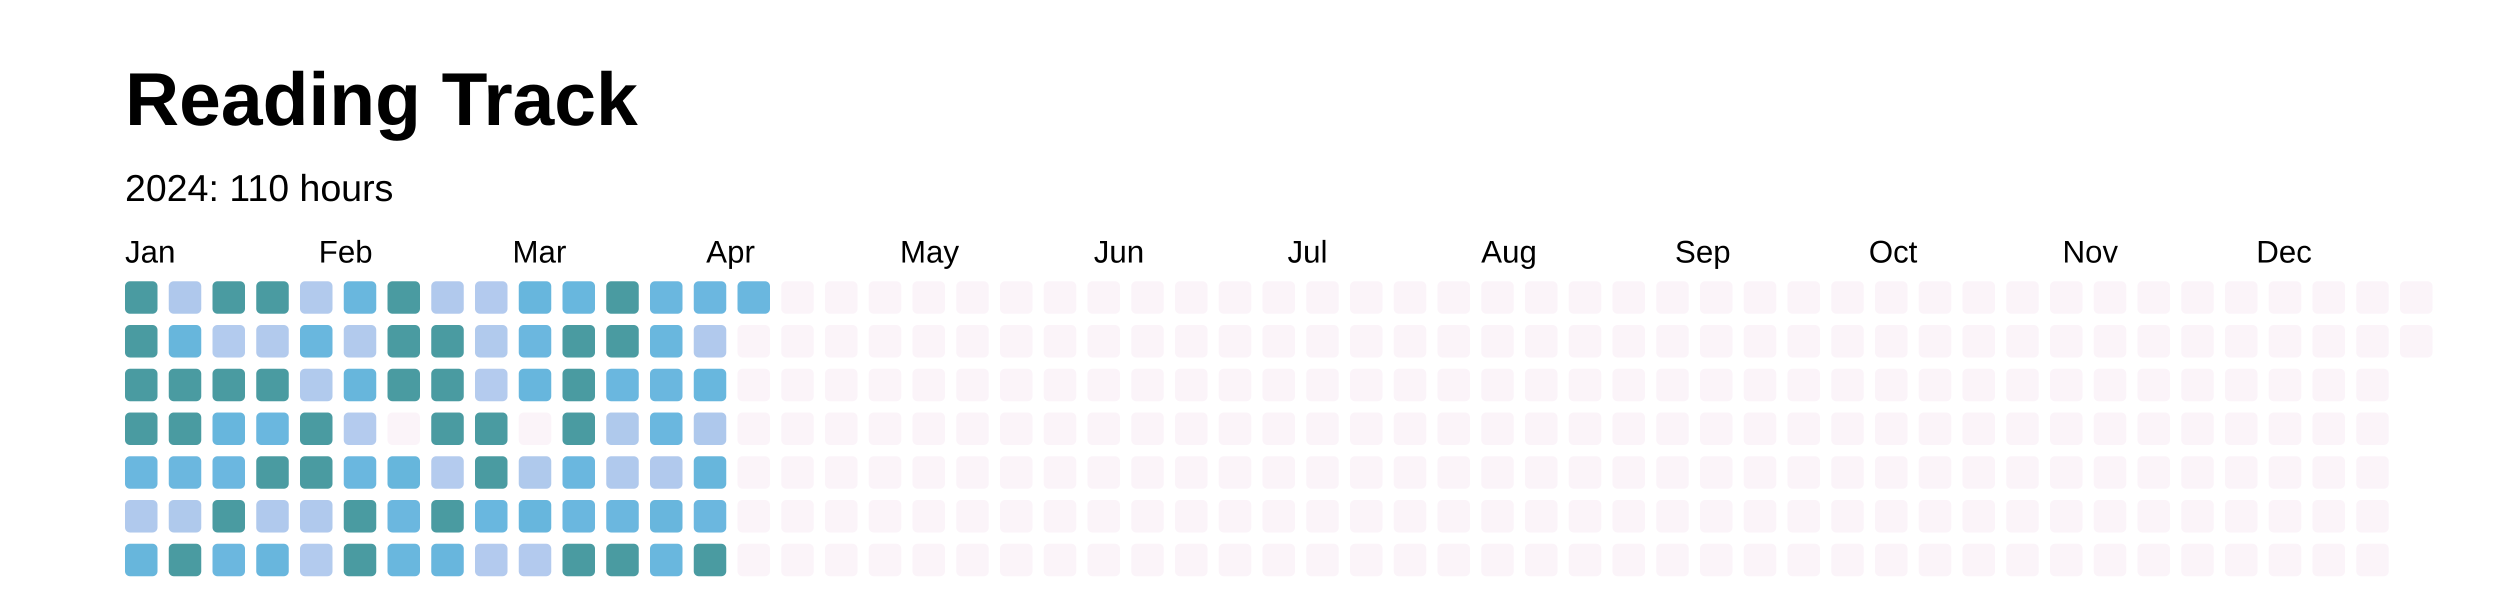
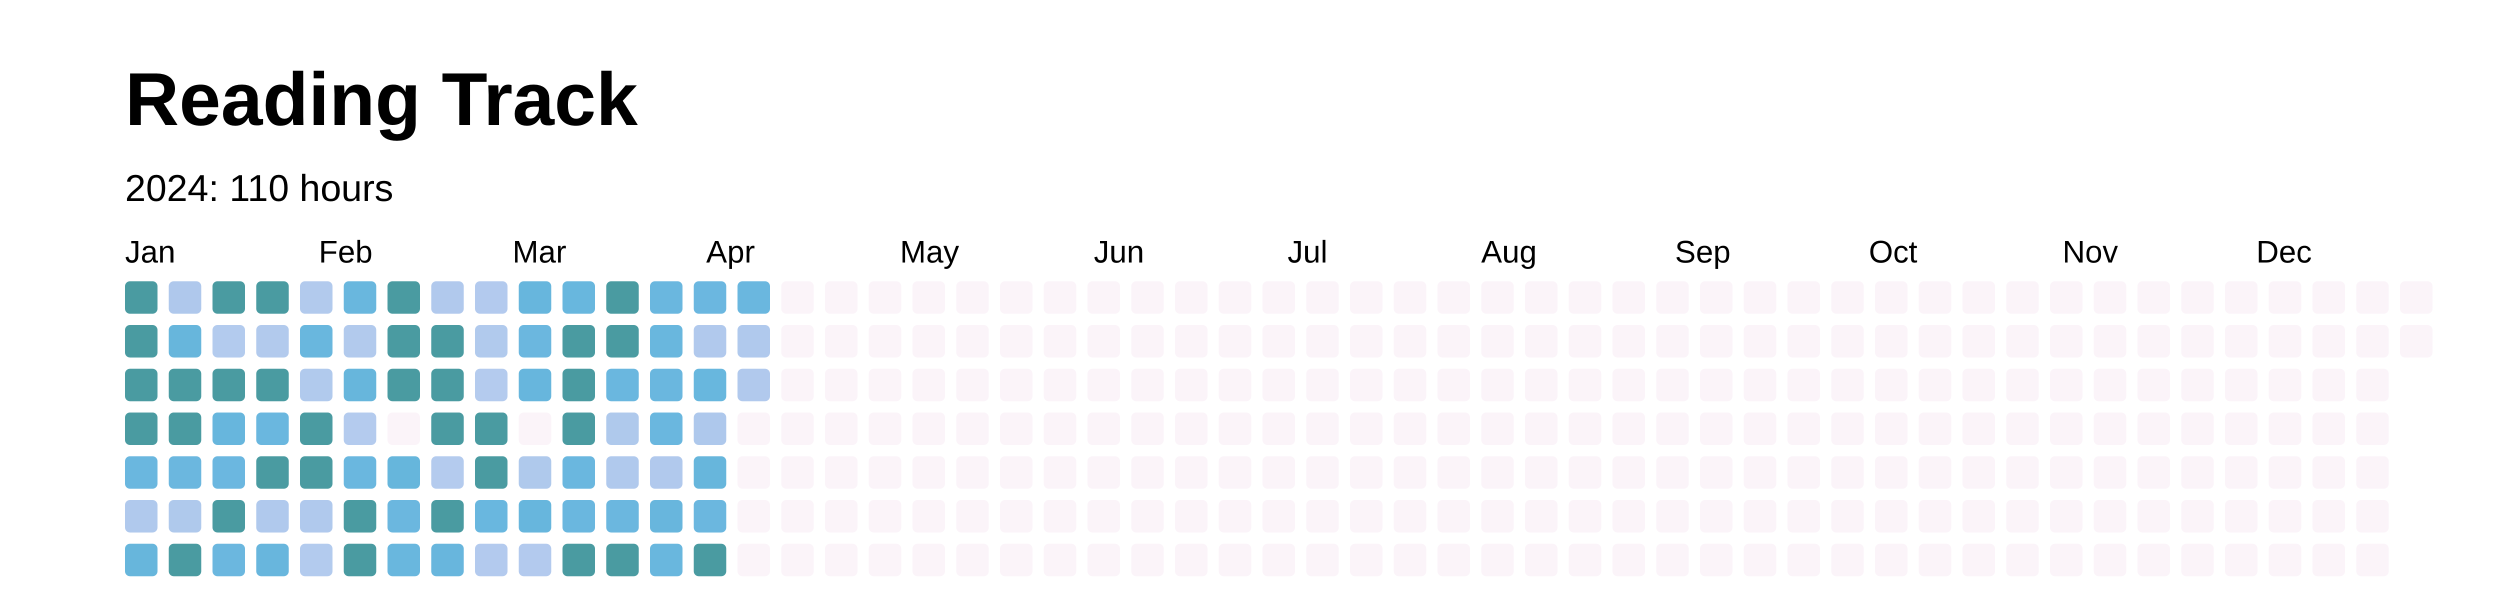
<svg xmlns="http://www.w3.org/2000/svg" baseProfile="full" height="48mm" version="1.1" viewBox="0,0,200,48" width="200mm">
  <defs />
  <rect fill="#FFFFFF" height="48" width="200" x="0" y="0" />
  <text fill="#000000" style="font-size:6px; font-family:Arial; font-weight:bold;" x="10" y="10">Reading Track</text>
  <text dominant-baseline="hanging" fill="#000000" style="font-size:3.0px; font-family:Arial;" x="10" y="14">2024: 110 hours</text>
  <text fill="#000000" style="font-size:2.5px; font-family:Arial" x="10.0" y="21.0">Jan</text>
  <text fill="#000000" style="font-size:2.5px; font-family:Arial" x="25.5" y="21.0">Feb</text>
  <text fill="#000000" style="font-size:2.5px; font-family:Arial" x="41.0" y="21.0">Mar</text>
  <text fill="#000000" style="font-size:2.5px; font-family:Arial" x="56.5" y="21.0">Apr</text>
  <text fill="#000000" style="font-size:2.5px; font-family:Arial" x="72.0" y="21.0">May</text>
  <text fill="#000000" style="font-size:2.5px; font-family:Arial" x="87.5" y="21.0">Jun</text>
  <text fill="#000000" style="font-size:2.5px; font-family:Arial" x="103.0" y="21.0">Jul</text>
  <text fill="#000000" style="font-size:2.5px; font-family:Arial" x="118.5" y="21.0">Aug</text>
  <text fill="#000000" style="font-size:2.5px; font-family:Arial" x="134.0" y="21.0">Sep</text>
  <text fill="#000000" style="font-size:2.5px; font-family:Arial" x="149.5" y="21.0">Oct</text>
  <text fill="#000000" style="font-size:2.5px; font-family:Arial" x="165.0" y="21.0">Nov</text>
  <text fill="#000000" style="font-size:2.5px; font-family:Arial" x="180.5" y="21.0">Dec</text>
  <rect fill="#4a9ba1" height="2.6" rx="0.4" ry="0.4" width="2.6" x="10.0" y="22.5" />
  <rect fill="#4a9ba1" height="2.6" rx="0.4" ry="0.4" width="2.6" x="10.0" y="26.0" />
  <rect fill="#4a9ba1" height="2.6" rx="0.4" ry="0.4" width="2.6" x="10.0" y="29.5" />
  <rect fill="#4a9ba1" height="2.6" rx="0.4" ry="0.4" width="2.6" x="10.0" y="33.0" />
  <rect fill="#6ab7df" height="2.6" rx="0.4" ry="0.4" width="2.6" x="10.0" y="36.5" />
  <rect fill="#b0c9ed" height="2.6" rx="0.4" ry="0.4" width="2.6" x="10.0" y="40.0" />
  <rect fill="#67b6dc" height="2.6" rx="0.4" ry="0.4" width="2.6" x="10.0" y="43.5" />
  <rect fill="#afc8ec" height="2.6" rx="0.4" ry="0.4" width="2.6" x="13.5" y="22.5" />
  <rect fill="#67b6dc" height="2.6" rx="0.4" ry="0.4" width="2.6" x="13.5" y="26.0" />
  <rect fill="#4a9ba1" height="2.6" rx="0.4" ry="0.4" width="2.6" x="13.5" y="29.5" />
  <rect fill="#4a9ba1" height="2.6" rx="0.4" ry="0.4" width="2.6" x="13.5" y="33.0" />
  <rect fill="#6bb7df" height="2.6" rx="0.4" ry="0.4" width="2.6" x="13.5" y="36.5" />
  <rect fill="#afc9ec" height="2.6" rx="0.4" ry="0.4" width="2.6" x="13.5" y="40.0" />
  <rect fill="#4a9ba1" height="2.6" rx="0.4" ry="0.4" width="2.6" x="13.5" y="43.5" />
  <rect fill="#4a9ba1" height="2.6" rx="0.4" ry="0.4" width="2.6" x="17.0" y="22.5" />
  <rect fill="#b3cbee" height="2.6" rx="0.4" ry="0.4" width="2.6" x="17.0" y="26.0" />
  <rect fill="#4a9ba1" height="2.6" rx="0.4" ry="0.4" width="2.6" x="17.0" y="29.5" />
  <rect fill="#67b6dd" height="2.6" rx="0.4" ry="0.4" width="2.6" x="17.0" y="33.0" />
  <rect fill="#6bb7e0" height="2.6" rx="0.4" ry="0.4" width="2.6" x="17.0" y="36.5" />
  <rect fill="#4a9ba1" height="2.6" rx="0.4" ry="0.4" width="2.6" x="17.0" y="40.0" />
  <rect fill="#6bb7df" height="2.6" rx="0.4" ry="0.4" width="2.6" x="17.0" y="43.5" />
  <rect fill="#4a9ba1" height="2.6" rx="0.4" ry="0.4" width="2.6" x="20.5" y="22.5" />
  <rect fill="#b2caed" height="2.6" rx="0.4" ry="0.4" width="2.6" x="20.5" y="26.0" />
  <rect fill="#4a9ba1" height="2.6" rx="0.4" ry="0.4" width="2.6" x="20.5" y="29.5" />
  <rect fill="#6ab7df" height="2.6" rx="0.4" ry="0.4" width="2.6" x="20.5" y="33.0" />
  <rect fill="#4a9ba1" height="2.6" rx="0.4" ry="0.4" width="2.6" x="20.5" y="36.5" />
  <rect fill="#b0c9ed" height="2.6" rx="0.4" ry="0.4" width="2.6" x="20.5" y="40.0" />
  <rect fill="#68b6dd" height="2.6" rx="0.4" ry="0.4" width="2.6" x="20.5" y="43.5" />
  <rect fill="#b2caed" height="2.6" rx="0.4" ry="0.4" width="2.6" x="24.0" y="22.5" />
  <rect fill="#69b7de" height="2.6" rx="0.4" ry="0.4" width="2.6" x="24.0" y="26.0" />
  <rect fill="#b1caed" height="2.6" rx="0.4" ry="0.4" width="2.6" x="24.0" y="29.5" />
  <rect fill="#4a9ba1" height="2.6" rx="0.4" ry="0.4" width="2.6" x="24.0" y="33.0" />
  <rect fill="#4a9ba1" height="2.6" rx="0.4" ry="0.4" width="2.6" x="24.0" y="36.5" />
  <rect fill="#b0c9ed" height="2.6" rx="0.4" ry="0.4" width="2.6" x="24.0" y="40.0" />
  <rect fill="#b3cbee" height="2.6" rx="0.4" ry="0.4" width="2.6" x="24.0" y="43.5" />
  <rect fill="#69b7de" height="2.6" rx="0.4" ry="0.4" width="2.6" x="27.5" y="22.5" />
  <rect fill="#b2caed" height="2.6" rx="0.4" ry="0.4" width="2.6" x="27.5" y="26.0" />
  <rect fill="#67b6dc" height="2.6" rx="0.4" ry="0.4" width="2.6" x="27.5" y="29.5" />
  <rect fill="#b4cbee" height="2.6" rx="0.4" ry="0.4" width="2.6" x="27.5" y="33.0" />
  <rect fill="#6ab7df" height="2.6" rx="0.4" ry="0.4" width="2.6" x="27.5" y="36.5" />
  <rect fill="#4a9ba1" height="2.6" rx="0.4" ry="0.4" width="2.6" x="27.5" y="40.0" />
  <rect fill="#4a9ba1" height="2.6" rx="0.4" ry="0.4" width="2.6" x="27.5" y="43.5" />
  <rect fill="#4a9ba1" height="2.6" rx="0.4" ry="0.4" width="2.6" x="31.0" y="22.5" />
  <rect fill="#4a9ba1" height="2.6" rx="0.4" ry="0.4" width="2.6" x="31.0" y="26.0" />
  <rect fill="#4a9ba1" height="2.6" rx="0.4" ry="0.4" width="2.6" x="31.0" y="29.5" />
  <rect fill="#FBF4F9" height="2.6" rx="0.4" ry="0.4" width="2.6" x="31.0" y="33.0" />
  <rect fill="#66b6dc" height="2.6" rx="0.4" ry="0.4" width="2.6" x="31.0" y="36.5" />
  <rect fill="#6bb7df" height="2.6" rx="0.4" ry="0.4" width="2.6" x="31.0" y="40.0" />
  <rect fill="#69b7de" height="2.6" rx="0.4" ry="0.4" width="2.6" x="31.0" y="43.5" />
  <rect fill="#b1c9ed" height="2.6" rx="0.4" ry="0.4" width="2.6" x="34.5" y="22.5" />
  <rect fill="#4a9ba1" height="2.6" rx="0.4" ry="0.4" width="2.6" x="34.5" y="26.0" />
  <rect fill="#4a9ba1" height="2.6" rx="0.4" ry="0.4" width="2.6" x="34.5" y="29.5" />
  <rect fill="#4a9ba1" height="2.6" rx="0.4" ry="0.4" width="2.6" x="34.5" y="33.0" />
  <rect fill="#b4cbee" height="2.6" rx="0.4" ry="0.4" width="2.6" x="34.5" y="36.5" />
  <rect fill="#4a9ba1" height="2.6" rx="0.4" ry="0.4" width="2.6" x="34.5" y="40.0" />
  <rect fill="#68b6dd" height="2.6" rx="0.4" ry="0.4" width="2.6" x="34.5" y="43.5" />
  <rect fill="#b3caee" height="2.6" rx="0.4" ry="0.4" width="2.6" x="38.0" y="22.5" />
  <rect fill="#b1caed" height="2.6" rx="0.4" ry="0.4" width="2.6" x="38.0" y="26.0" />
  <rect fill="#b4cbee" height="2.6" rx="0.4" ry="0.4" width="2.6" x="38.0" y="29.5" />
  <rect fill="#4a9ba1" height="2.6" rx="0.4" ry="0.4" width="2.6" x="38.0" y="33.0" />
  <rect fill="#4a9ba1" height="2.6" rx="0.4" ry="0.4" width="2.6" x="38.0" y="36.5" />
  <rect fill="#69b7df" height="2.6" rx="0.4" ry="0.4" width="2.6" x="38.0" y="40.0" />
  <rect fill="#b3caee" height="2.6" rx="0.4" ry="0.4" width="2.6" x="38.0" y="43.5" />
  <rect fill="#67b6dd" height="2.6" rx="0.4" ry="0.4" width="2.6" x="41.5" y="22.5" />
  <rect fill="#6bb7df" height="2.6" rx="0.4" ry="0.4" width="2.6" x="41.5" y="26.0" />
  <rect fill="#67b6dd" height="2.6" rx="0.4" ry="0.4" width="2.6" x="41.5" y="29.5" />
  <rect fill="#FBF4F9" height="2.6" rx="0.4" ry="0.4" width="2.6" x="41.5" y="33.0" />
  <rect fill="#afc9ec" height="2.6" rx="0.4" ry="0.4" width="2.6" x="41.5" y="36.5" />
  <rect fill="#67b6dd" height="2.6" rx="0.4" ry="0.4" width="2.6" x="41.5" y="40.0" />
  <rect fill="#b3caee" height="2.6" rx="0.4" ry="0.4" width="2.6" x="41.5" y="43.5" />
  <rect fill="#68b7de" height="2.6" rx="0.4" ry="0.4" width="2.6" x="45.0" y="22.5" />
  <rect fill="#4a9ba1" height="2.6" rx="0.4" ry="0.4" width="2.6" x="45.0" y="26.0" />
  <rect fill="#4a9ba1" height="2.6" rx="0.4" ry="0.4" width="2.6" x="45.0" y="29.5" />
  <rect fill="#4a9ba1" height="2.6" rx="0.4" ry="0.4" width="2.6" x="45.0" y="33.0" />
  <rect fill="#6ab7df" height="2.6" rx="0.4" ry="0.4" width="2.6" x="45.0" y="36.5" />
  <rect fill="#6ab7df" height="2.6" rx="0.4" ry="0.4" width="2.6" x="45.0" y="40.0" />
  <rect fill="#4a9ba1" height="2.6" rx="0.4" ry="0.4" width="2.6" x="45.0" y="43.5" />
  <rect fill="#4a9ba1" height="2.6" rx="0.4" ry="0.4" width="2.6" x="48.5" y="22.5" />
  <rect fill="#4a9ba1" height="2.6" rx="0.4" ry="0.4" width="2.6" x="48.5" y="26.0" />
  <rect fill="#6ab7df" height="2.6" rx="0.4" ry="0.4" width="2.6" x="48.5" y="29.5" />
  <rect fill="#afc9ec" height="2.6" rx="0.4" ry="0.4" width="2.6" x="48.5" y="33.0" />
  <rect fill="#b0c9ed" height="2.6" rx="0.4" ry="0.4" width="2.6" x="48.5" y="36.5" />
  <rect fill="#6bb7df" height="2.6" rx="0.4" ry="0.4" width="2.6" x="48.5" y="40.0" />
  <rect fill="#4a9ba1" height="2.6" rx="0.4" ry="0.4" width="2.6" x="48.5" y="43.5" />
  <rect fill="#6ab7df" height="2.6" rx="0.4" ry="0.4" width="2.6" x="52.0" y="22.5" />
  <rect fill="#69b7de" height="2.6" rx="0.4" ry="0.4" width="2.6" x="52.0" y="26.0" />
  <rect fill="#6ab7df" height="2.6" rx="0.4" ry="0.4" width="2.6" x="52.0" y="29.5" />
  <rect fill="#6ab7df" height="2.6" rx="0.4" ry="0.4" width="2.6" x="52.0" y="33.0" />
  <rect fill="#b1c9ed" height="2.6" rx="0.4" ry="0.4" width="2.6" x="52.0" y="36.5" />
  <rect fill="#68b6dd" height="2.6" rx="0.4" ry="0.4" width="2.6" x="52.0" y="40.0" />
  <rect fill="#69b7de" height="2.6" rx="0.4" ry="0.4" width="2.6" x="52.0" y="43.5" />
  <rect fill="#6bb7e0" height="2.6" rx="0.4" ry="0.4" width="2.6" x="55.5" y="22.5" />
  <rect fill="#b1c9ed" height="2.6" rx="0.4" ry="0.4" width="2.6" x="55.5" y="26.0" />
  <rect fill="#68b7de" height="2.6" rx="0.4" ry="0.4" width="2.6" x="55.5" y="29.5" />
  <rect fill="#aec8ec" height="2.6" rx="0.4" ry="0.4" width="2.6" x="55.5" y="33.0" />
  <rect fill="#67b6dc" height="2.6" rx="0.4" ry="0.4" width="2.6" x="55.5" y="36.5" />
  <rect fill="#6bb7df" height="2.6" rx="0.4" ry="0.4" width="2.6" x="55.5" y="40.0" />
  <rect fill="#4a9ba1" height="2.6" rx="0.4" ry="0.4" width="2.6" x="55.5" y="43.5" />
  <rect fill="#6ab7df" height="2.6" rx="0.4" ry="0.4" width="2.6" x="59.0" y="22.5" />
-   <rect fill="#FBF4F9" height="2.6" rx="0.4" ry="0.4" width="2.6" x="59.0" y="26.0" />
-   <rect fill="#FBF4F9" height="2.6" rx="0.4" ry="0.4" width="2.6" x="59.0" y="29.5" />
+   <rect fill="#b0c9ed" height="2.6" rx="0.4" ry="0.4" width="2.6" x="59.0" y="26.0" />
+   <rect fill="#b1c9ed" height="2.6" rx="0.4" ry="0.4" width="2.6" x="59.0" y="29.5" />
  <rect fill="#FBF4F9" height="2.6" rx="0.4" ry="0.4" width="2.6" x="59.0" y="33.0" />
  <rect fill="#FBF4F9" height="2.6" rx="0.4" ry="0.4" width="2.6" x="59.0" y="36.5" />
  <rect fill="#FBF4F9" height="2.6" rx="0.4" ry="0.4" width="2.6" x="59.0" y="40.0" />
  <rect fill="#FBF4F9" height="2.6" rx="0.4" ry="0.4" width="2.6" x="59.0" y="43.5" />
  <rect fill="#FBF4F9" height="2.6" rx="0.4" ry="0.4" width="2.6" x="62.5" y="22.5" />
  <rect fill="#FBF4F9" height="2.6" rx="0.4" ry="0.4" width="2.6" x="62.5" y="26.0" />
  <rect fill="#FBF4F9" height="2.6" rx="0.4" ry="0.4" width="2.6" x="62.5" y="29.5" />
  <rect fill="#FBF4F9" height="2.6" rx="0.4" ry="0.4" width="2.6" x="62.5" y="33.0" />
  <rect fill="#FBF4F9" height="2.6" rx="0.4" ry="0.4" width="2.6" x="62.5" y="36.5" />
  <rect fill="#FBF4F9" height="2.6" rx="0.4" ry="0.4" width="2.6" x="62.5" y="40.0" />
  <rect fill="#FBF4F9" height="2.6" rx="0.4" ry="0.4" width="2.6" x="62.5" y="43.5" />
  <rect fill="#FBF4F9" height="2.6" rx="0.4" ry="0.4" width="2.6" x="66.0" y="22.5" />
  <rect fill="#FBF4F9" height="2.6" rx="0.4" ry="0.4" width="2.6" x="66.0" y="26.0" />
  <rect fill="#FBF4F9" height="2.6" rx="0.4" ry="0.4" width="2.6" x="66.0" y="29.5" />
  <rect fill="#FBF4F9" height="2.6" rx="0.4" ry="0.4" width="2.6" x="66.0" y="33.0" />
  <rect fill="#FBF4F9" height="2.6" rx="0.4" ry="0.4" width="2.6" x="66.0" y="36.5" />
  <rect fill="#FBF4F9" height="2.6" rx="0.4" ry="0.4" width="2.6" x="66.0" y="40.0" />
  <rect fill="#FBF4F9" height="2.6" rx="0.4" ry="0.4" width="2.6" x="66.0" y="43.5" />
  <rect fill="#FBF4F9" height="2.6" rx="0.4" ry="0.4" width="2.6" x="69.5" y="22.5" />
  <rect fill="#FBF4F9" height="2.6" rx="0.4" ry="0.4" width="2.6" x="69.5" y="26.0" />
  <rect fill="#FBF4F9" height="2.6" rx="0.4" ry="0.4" width="2.6" x="69.5" y="29.5" />
  <rect fill="#FBF4F9" height="2.6" rx="0.4" ry="0.4" width="2.6" x="69.5" y="33.0" />
  <rect fill="#FBF4F9" height="2.6" rx="0.4" ry="0.4" width="2.6" x="69.5" y="36.5" />
  <rect fill="#FBF4F9" height="2.6" rx="0.4" ry="0.4" width="2.6" x="69.5" y="40.0" />
  <rect fill="#FBF4F9" height="2.6" rx="0.4" ry="0.4" width="2.6" x="69.5" y="43.5" />
  <rect fill="#FBF4F9" height="2.6" rx="0.4" ry="0.4" width="2.6" x="73.0" y="22.5" />
  <rect fill="#FBF4F9" height="2.6" rx="0.4" ry="0.4" width="2.6" x="73.0" y="26.0" />
  <rect fill="#FBF4F9" height="2.6" rx="0.4" ry="0.4" width="2.6" x="73.0" y="29.5" />
  <rect fill="#FBF4F9" height="2.6" rx="0.4" ry="0.4" width="2.6" x="73.0" y="33.0" />
  <rect fill="#FBF4F9" height="2.6" rx="0.4" ry="0.4" width="2.6" x="73.0" y="36.5" />
  <rect fill="#FBF4F9" height="2.6" rx="0.4" ry="0.4" width="2.6" x="73.0" y="40.0" />
  <rect fill="#FBF4F9" height="2.6" rx="0.4" ry="0.4" width="2.6" x="73.0" y="43.5" />
  <rect fill="#FBF4F9" height="2.6" rx="0.4" ry="0.4" width="2.6" x="76.5" y="22.5" />
  <rect fill="#FBF4F9" height="2.6" rx="0.4" ry="0.4" width="2.6" x="76.5" y="26.0" />
  <rect fill="#FBF4F9" height="2.6" rx="0.4" ry="0.4" width="2.6" x="76.5" y="29.5" />
  <rect fill="#FBF4F9" height="2.6" rx="0.4" ry="0.4" width="2.6" x="76.5" y="33.0" />
  <rect fill="#FBF4F9" height="2.6" rx="0.4" ry="0.4" width="2.6" x="76.5" y="36.5" />
  <rect fill="#FBF4F9" height="2.6" rx="0.4" ry="0.4" width="2.6" x="76.5" y="40.0" />
  <rect fill="#FBF4F9" height="2.6" rx="0.4" ry="0.4" width="2.6" x="76.5" y="43.5" />
  <rect fill="#FBF4F9" height="2.6" rx="0.4" ry="0.4" width="2.6" x="80.0" y="22.5" />
  <rect fill="#FBF4F9" height="2.6" rx="0.4" ry="0.4" width="2.6" x="80.0" y="26.0" />
  <rect fill="#FBF4F9" height="2.6" rx="0.4" ry="0.4" width="2.6" x="80.0" y="29.5" />
  <rect fill="#FBF4F9" height="2.6" rx="0.4" ry="0.4" width="2.6" x="80.0" y="33.0" />
  <rect fill="#FBF4F9" height="2.6" rx="0.4" ry="0.4" width="2.6" x="80.0" y="36.5" />
  <rect fill="#FBF4F9" height="2.6" rx="0.4" ry="0.4" width="2.6" x="80.0" y="40.0" />
  <rect fill="#FBF4F9" height="2.6" rx="0.4" ry="0.4" width="2.6" x="80.0" y="43.5" />
  <rect fill="#FBF4F9" height="2.6" rx="0.4" ry="0.4" width="2.6" x="83.5" y="22.5" />
  <rect fill="#FBF4F9" height="2.6" rx="0.4" ry="0.4" width="2.6" x="83.5" y="26.0" />
  <rect fill="#FBF4F9" height="2.6" rx="0.4" ry="0.4" width="2.6" x="83.5" y="29.5" />
  <rect fill="#FBF4F9" height="2.6" rx="0.4" ry="0.4" width="2.6" x="83.5" y="33.0" />
  <rect fill="#FBF4F9" height="2.6" rx="0.4" ry="0.4" width="2.6" x="83.5" y="36.5" />
  <rect fill="#FBF4F9" height="2.6" rx="0.4" ry="0.4" width="2.6" x="83.5" y="40.0" />
  <rect fill="#FBF4F9" height="2.6" rx="0.4" ry="0.4" width="2.6" x="83.5" y="43.5" />
  <rect fill="#FBF4F9" height="2.6" rx="0.4" ry="0.4" width="2.6" x="87.0" y="22.5" />
  <rect fill="#FBF4F9" height="2.6" rx="0.4" ry="0.4" width="2.6" x="87.0" y="26.0" />
  <rect fill="#FBF4F9" height="2.6" rx="0.4" ry="0.4" width="2.6" x="87.0" y="29.5" />
  <rect fill="#FBF4F9" height="2.6" rx="0.4" ry="0.4" width="2.6" x="87.0" y="33.0" />
  <rect fill="#FBF4F9" height="2.6" rx="0.4" ry="0.4" width="2.6" x="87.0" y="36.5" />
  <rect fill="#FBF4F9" height="2.6" rx="0.4" ry="0.4" width="2.6" x="87.0" y="40.0" />
  <rect fill="#FBF4F9" height="2.6" rx="0.4" ry="0.4" width="2.6" x="87.0" y="43.5" />
  <rect fill="#FBF4F9" height="2.6" rx="0.4" ry="0.4" width="2.6" x="90.5" y="22.5" />
  <rect fill="#FBF4F9" height="2.6" rx="0.4" ry="0.4" width="2.6" x="90.5" y="26.0" />
  <rect fill="#FBF4F9" height="2.6" rx="0.4" ry="0.4" width="2.6" x="90.5" y="29.5" />
  <rect fill="#FBF4F9" height="2.6" rx="0.4" ry="0.4" width="2.6" x="90.5" y="33.0" />
  <rect fill="#FBF4F9" height="2.6" rx="0.4" ry="0.4" width="2.6" x="90.5" y="36.5" />
  <rect fill="#FBF4F9" height="2.6" rx="0.4" ry="0.4" width="2.6" x="90.5" y="40.0" />
  <rect fill="#FBF4F9" height="2.6" rx="0.4" ry="0.4" width="2.6" x="90.5" y="43.5" />
  <rect fill="#FBF4F9" height="2.6" rx="0.4" ry="0.4" width="2.6" x="94.0" y="22.5" />
  <rect fill="#FBF4F9" height="2.6" rx="0.4" ry="0.4" width="2.6" x="94.0" y="26.0" />
  <rect fill="#FBF4F9" height="2.6" rx="0.4" ry="0.4" width="2.6" x="94.0" y="29.5" />
  <rect fill="#FBF4F9" height="2.6" rx="0.4" ry="0.4" width="2.6" x="94.0" y="33.0" />
  <rect fill="#FBF4F9" height="2.6" rx="0.4" ry="0.4" width="2.6" x="94.0" y="36.5" />
  <rect fill="#FBF4F9" height="2.6" rx="0.4" ry="0.4" width="2.6" x="94.0" y="40.0" />
  <rect fill="#FBF4F9" height="2.6" rx="0.4" ry="0.4" width="2.6" x="94.0" y="43.5" />
  <rect fill="#FBF4F9" height="2.6" rx="0.4" ry="0.4" width="2.6" x="97.5" y="22.5" />
  <rect fill="#FBF4F9" height="2.6" rx="0.4" ry="0.4" width="2.6" x="97.5" y="26.0" />
  <rect fill="#FBF4F9" height="2.6" rx="0.4" ry="0.4" width="2.6" x="97.5" y="29.5" />
  <rect fill="#FBF4F9" height="2.6" rx="0.4" ry="0.4" width="2.6" x="97.5" y="33.0" />
  <rect fill="#FBF4F9" height="2.6" rx="0.4" ry="0.4" width="2.6" x="97.5" y="36.5" />
  <rect fill="#FBF4F9" height="2.6" rx="0.4" ry="0.4" width="2.6" x="97.5" y="40.0" />
  <rect fill="#FBF4F9" height="2.6" rx="0.4" ry="0.4" width="2.6" x="97.5" y="43.5" />
  <rect fill="#FBF4F9" height="2.6" rx="0.4" ry="0.4" width="2.6" x="101.0" y="22.5" />
  <rect fill="#FBF4F9" height="2.6" rx="0.4" ry="0.4" width="2.6" x="101.0" y="26.0" />
  <rect fill="#FBF4F9" height="2.6" rx="0.4" ry="0.4" width="2.6" x="101.0" y="29.5" />
  <rect fill="#FBF4F9" height="2.6" rx="0.4" ry="0.4" width="2.6" x="101.0" y="33.0" />
  <rect fill="#FBF4F9" height="2.6" rx="0.4" ry="0.4" width="2.6" x="101.0" y="36.5" />
  <rect fill="#FBF4F9" height="2.6" rx="0.4" ry="0.4" width="2.6" x="101.0" y="40.0" />
  <rect fill="#FBF4F9" height="2.6" rx="0.4" ry="0.4" width="2.6" x="101.0" y="43.5" />
  <rect fill="#FBF4F9" height="2.6" rx="0.4" ry="0.4" width="2.6" x="104.5" y="22.5" />
  <rect fill="#FBF4F9" height="2.6" rx="0.4" ry="0.4" width="2.6" x="104.5" y="26.0" />
  <rect fill="#FBF4F9" height="2.6" rx="0.4" ry="0.4" width="2.6" x="104.5" y="29.5" />
  <rect fill="#FBF4F9" height="2.6" rx="0.4" ry="0.4" width="2.6" x="104.5" y="33.0" />
  <rect fill="#FBF4F9" height="2.6" rx="0.4" ry="0.4" width="2.6" x="104.5" y="36.5" />
  <rect fill="#FBF4F9" height="2.6" rx="0.4" ry="0.4" width="2.6" x="104.5" y="40.0" />
  <rect fill="#FBF4F9" height="2.6" rx="0.4" ry="0.4" width="2.6" x="104.5" y="43.5" />
  <rect fill="#FBF4F9" height="2.6" rx="0.4" ry="0.4" width="2.6" x="108.0" y="22.5" />
  <rect fill="#FBF4F9" height="2.6" rx="0.4" ry="0.4" width="2.6" x="108.0" y="26.0" />
  <rect fill="#FBF4F9" height="2.6" rx="0.4" ry="0.4" width="2.6" x="108.0" y="29.5" />
  <rect fill="#FBF4F9" height="2.6" rx="0.4" ry="0.4" width="2.6" x="108.0" y="33.0" />
  <rect fill="#FBF4F9" height="2.6" rx="0.4" ry="0.4" width="2.6" x="108.0" y="36.5" />
  <rect fill="#FBF4F9" height="2.6" rx="0.4" ry="0.4" width="2.6" x="108.0" y="40.0" />
  <rect fill="#FBF4F9" height="2.6" rx="0.4" ry="0.4" width="2.6" x="108.0" y="43.5" />
  <rect fill="#FBF4F9" height="2.6" rx="0.4" ry="0.4" width="2.6" x="111.5" y="22.5" />
  <rect fill="#FBF4F9" height="2.6" rx="0.4" ry="0.4" width="2.6" x="111.5" y="26.0" />
  <rect fill="#FBF4F9" height="2.6" rx="0.4" ry="0.4" width="2.6" x="111.5" y="29.5" />
  <rect fill="#FBF4F9" height="2.6" rx="0.4" ry="0.4" width="2.6" x="111.5" y="33.0" />
  <rect fill="#FBF4F9" height="2.6" rx="0.4" ry="0.4" width="2.6" x="111.5" y="36.5" />
  <rect fill="#FBF4F9" height="2.6" rx="0.4" ry="0.4" width="2.6" x="111.5" y="40.0" />
  <rect fill="#FBF4F9" height="2.6" rx="0.4" ry="0.4" width="2.6" x="111.5" y="43.5" />
  <rect fill="#FBF4F9" height="2.6" rx="0.4" ry="0.4" width="2.6" x="115.0" y="22.5" />
  <rect fill="#FBF4F9" height="2.6" rx="0.4" ry="0.4" width="2.6" x="115.0" y="26.0" />
  <rect fill="#FBF4F9" height="2.6" rx="0.4" ry="0.4" width="2.6" x="115.0" y="29.5" />
  <rect fill="#FBF4F9" height="2.6" rx="0.4" ry="0.4" width="2.6" x="115.0" y="33.0" />
  <rect fill="#FBF4F9" height="2.6" rx="0.4" ry="0.4" width="2.6" x="115.0" y="36.5" />
  <rect fill="#FBF4F9" height="2.6" rx="0.4" ry="0.4" width="2.6" x="115.0" y="40.0" />
  <rect fill="#FBF4F9" height="2.6" rx="0.4" ry="0.4" width="2.6" x="115.0" y="43.5" />
  <rect fill="#FBF4F9" height="2.6" rx="0.4" ry="0.4" width="2.6" x="118.5" y="22.5" />
  <rect fill="#FBF4F9" height="2.6" rx="0.4" ry="0.4" width="2.6" x="118.5" y="26.0" />
  <rect fill="#FBF4F9" height="2.6" rx="0.4" ry="0.4" width="2.6" x="118.5" y="29.5" />
  <rect fill="#FBF4F9" height="2.6" rx="0.4" ry="0.4" width="2.6" x="118.5" y="33.0" />
  <rect fill="#FBF4F9" height="2.6" rx="0.4" ry="0.4" width="2.6" x="118.5" y="36.5" />
  <rect fill="#FBF4F9" height="2.6" rx="0.4" ry="0.4" width="2.6" x="118.5" y="40.0" />
  <rect fill="#FBF4F9" height="2.6" rx="0.4" ry="0.4" width="2.6" x="118.5" y="43.5" />
  <rect fill="#FBF4F9" height="2.6" rx="0.4" ry="0.4" width="2.6" x="122.0" y="22.5" />
  <rect fill="#FBF4F9" height="2.6" rx="0.4" ry="0.4" width="2.6" x="122.0" y="26.0" />
  <rect fill="#FBF4F9" height="2.6" rx="0.4" ry="0.4" width="2.6" x="122.0" y="29.5" />
  <rect fill="#FBF4F9" height="2.6" rx="0.4" ry="0.4" width="2.6" x="122.0" y="33.0" />
  <rect fill="#FBF4F9" height="2.6" rx="0.4" ry="0.4" width="2.6" x="122.0" y="36.5" />
  <rect fill="#FBF4F9" height="2.6" rx="0.4" ry="0.4" width="2.6" x="122.0" y="40.0" />
  <rect fill="#FBF4F9" height="2.6" rx="0.4" ry="0.4" width="2.6" x="122.0" y="43.5" />
  <rect fill="#FBF4F9" height="2.6" rx="0.4" ry="0.4" width="2.6" x="125.5" y="22.5" />
  <rect fill="#FBF4F9" height="2.6" rx="0.4" ry="0.4" width="2.6" x="125.5" y="26.0" />
  <rect fill="#FBF4F9" height="2.6" rx="0.4" ry="0.4" width="2.6" x="125.5" y="29.5" />
  <rect fill="#FBF4F9" height="2.6" rx="0.4" ry="0.4" width="2.6" x="125.5" y="33.0" />
  <rect fill="#FBF4F9" height="2.6" rx="0.4" ry="0.4" width="2.6" x="125.5" y="36.5" />
  <rect fill="#FBF4F9" height="2.6" rx="0.4" ry="0.4" width="2.6" x="125.5" y="40.0" />
  <rect fill="#FBF4F9" height="2.6" rx="0.4" ry="0.4" width="2.6" x="125.5" y="43.5" />
  <rect fill="#FBF4F9" height="2.6" rx="0.4" ry="0.4" width="2.6" x="129.0" y="22.5" />
  <rect fill="#FBF4F9" height="2.6" rx="0.4" ry="0.4" width="2.6" x="129.0" y="26.0" />
  <rect fill="#FBF4F9" height="2.6" rx="0.4" ry="0.4" width="2.6" x="129.0" y="29.5" />
  <rect fill="#FBF4F9" height="2.6" rx="0.4" ry="0.4" width="2.6" x="129.0" y="33.0" />
  <rect fill="#FBF4F9" height="2.6" rx="0.4" ry="0.4" width="2.6" x="129.0" y="36.5" />
  <rect fill="#FBF4F9" height="2.6" rx="0.4" ry="0.4" width="2.6" x="129.0" y="40.0" />
  <rect fill="#FBF4F9" height="2.6" rx="0.4" ry="0.4" width="2.6" x="129.0" y="43.5" />
  <rect fill="#FBF4F9" height="2.6" rx="0.4" ry="0.4" width="2.6" x="132.5" y="22.5" />
  <rect fill="#FBF4F9" height="2.6" rx="0.4" ry="0.4" width="2.6" x="132.5" y="26.0" />
  <rect fill="#FBF4F9" height="2.6" rx="0.4" ry="0.4" width="2.6" x="132.5" y="29.5" />
  <rect fill="#FBF4F9" height="2.6" rx="0.4" ry="0.4" width="2.6" x="132.5" y="33.0" />
  <rect fill="#FBF4F9" height="2.6" rx="0.4" ry="0.4" width="2.6" x="132.5" y="36.5" />
  <rect fill="#FBF4F9" height="2.6" rx="0.4" ry="0.4" width="2.6" x="132.5" y="40.0" />
  <rect fill="#FBF4F9" height="2.6" rx="0.4" ry="0.4" width="2.6" x="132.5" y="43.5" />
  <rect fill="#FBF4F9" height="2.6" rx="0.4" ry="0.4" width="2.6" x="136.0" y="22.5" />
  <rect fill="#FBF4F9" height="2.6" rx="0.4" ry="0.4" width="2.6" x="136.0" y="26.0" />
  <rect fill="#FBF4F9" height="2.6" rx="0.4" ry="0.4" width="2.6" x="136.0" y="29.5" />
  <rect fill="#FBF4F9" height="2.6" rx="0.4" ry="0.4" width="2.6" x="136.0" y="33.0" />
  <rect fill="#FBF4F9" height="2.6" rx="0.4" ry="0.4" width="2.6" x="136.0" y="36.5" />
  <rect fill="#FBF4F9" height="2.6" rx="0.4" ry="0.4" width="2.6" x="136.0" y="40.0" />
  <rect fill="#FBF4F9" height="2.6" rx="0.4" ry="0.4" width="2.6" x="136.0" y="43.5" />
  <rect fill="#FBF4F9" height="2.6" rx="0.4" ry="0.4" width="2.6" x="139.5" y="22.5" />
  <rect fill="#FBF4F9" height="2.6" rx="0.4" ry="0.4" width="2.6" x="139.5" y="26.0" />
  <rect fill="#FBF4F9" height="2.6" rx="0.4" ry="0.4" width="2.6" x="139.5" y="29.5" />
  <rect fill="#FBF4F9" height="2.6" rx="0.4" ry="0.4" width="2.6" x="139.5" y="33.0" />
  <rect fill="#FBF4F9" height="2.6" rx="0.4" ry="0.4" width="2.6" x="139.5" y="36.5" />
  <rect fill="#FBF4F9" height="2.6" rx="0.4" ry="0.4" width="2.6" x="139.5" y="40.0" />
  <rect fill="#FBF4F9" height="2.6" rx="0.4" ry="0.4" width="2.6" x="139.5" y="43.5" />
  <rect fill="#FBF4F9" height="2.6" rx="0.4" ry="0.4" width="2.6" x="143.0" y="22.5" />
  <rect fill="#FBF4F9" height="2.6" rx="0.4" ry="0.4" width="2.6" x="143.0" y="26.0" />
  <rect fill="#FBF4F9" height="2.6" rx="0.4" ry="0.4" width="2.6" x="143.0" y="29.5" />
  <rect fill="#FBF4F9" height="2.6" rx="0.4" ry="0.4" width="2.6" x="143.0" y="33.0" />
  <rect fill="#FBF4F9" height="2.6" rx="0.4" ry="0.4" width="2.6" x="143.0" y="36.5" />
  <rect fill="#FBF4F9" height="2.6" rx="0.4" ry="0.4" width="2.6" x="143.0" y="40.0" />
  <rect fill="#FBF4F9" height="2.6" rx="0.4" ry="0.4" width="2.6" x="143.0" y="43.5" />
  <rect fill="#FBF4F9" height="2.6" rx="0.4" ry="0.4" width="2.6" x="146.5" y="22.5" />
  <rect fill="#FBF4F9" height="2.6" rx="0.4" ry="0.4" width="2.6" x="146.5" y="26.0" />
  <rect fill="#FBF4F9" height="2.6" rx="0.4" ry="0.4" width="2.6" x="146.5" y="29.5" />
  <rect fill="#FBF4F9" height="2.6" rx="0.4" ry="0.4" width="2.6" x="146.5" y="33.0" />
  <rect fill="#FBF4F9" height="2.6" rx="0.4" ry="0.4" width="2.6" x="146.5" y="36.5" />
  <rect fill="#FBF4F9" height="2.6" rx="0.4" ry="0.4" width="2.6" x="146.5" y="40.0" />
  <rect fill="#FBF4F9" height="2.6" rx="0.4" ry="0.4" width="2.6" x="146.5" y="43.5" />
  <rect fill="#FBF4F9" height="2.6" rx="0.4" ry="0.4" width="2.6" x="150.0" y="22.5" />
  <rect fill="#FBF4F9" height="2.6" rx="0.4" ry="0.4" width="2.6" x="150.0" y="26.0" />
  <rect fill="#FBF4F9" height="2.6" rx="0.4" ry="0.4" width="2.6" x="150.0" y="29.5" />
  <rect fill="#FBF4F9" height="2.6" rx="0.4" ry="0.4" width="2.6" x="150.0" y="33.0" />
  <rect fill="#FBF4F9" height="2.6" rx="0.4" ry="0.4" width="2.6" x="150.0" y="36.5" />
  <rect fill="#FBF4F9" height="2.6" rx="0.4" ry="0.4" width="2.6" x="150.0" y="40.0" />
  <rect fill="#FBF4F9" height="2.6" rx="0.4" ry="0.4" width="2.6" x="150.0" y="43.5" />
  <rect fill="#FBF4F9" height="2.6" rx="0.4" ry="0.4" width="2.6" x="153.5" y="22.5" />
  <rect fill="#FBF4F9" height="2.6" rx="0.4" ry="0.4" width="2.6" x="153.5" y="26.0" />
  <rect fill="#FBF4F9" height="2.6" rx="0.4" ry="0.4" width="2.6" x="153.5" y="29.5" />
  <rect fill="#FBF4F9" height="2.6" rx="0.4" ry="0.4" width="2.6" x="153.5" y="33.0" />
  <rect fill="#FBF4F9" height="2.6" rx="0.4" ry="0.4" width="2.6" x="153.5" y="36.5" />
  <rect fill="#FBF4F9" height="2.6" rx="0.4" ry="0.4" width="2.6" x="153.5" y="40.0" />
  <rect fill="#FBF4F9" height="2.6" rx="0.4" ry="0.4" width="2.6" x="153.5" y="43.5" />
  <rect fill="#FBF4F9" height="2.6" rx="0.4" ry="0.4" width="2.6" x="157.0" y="22.5" />
  <rect fill="#FBF4F9" height="2.6" rx="0.4" ry="0.4" width="2.6" x="157.0" y="26.0" />
  <rect fill="#FBF4F9" height="2.6" rx="0.4" ry="0.4" width="2.6" x="157.0" y="29.5" />
  <rect fill="#FBF4F9" height="2.6" rx="0.4" ry="0.4" width="2.6" x="157.0" y="33.0" />
  <rect fill="#FBF4F9" height="2.6" rx="0.4" ry="0.4" width="2.6" x="157.0" y="36.5" />
  <rect fill="#FBF4F9" height="2.6" rx="0.4" ry="0.4" width="2.6" x="157.0" y="40.0" />
  <rect fill="#FBF4F9" height="2.6" rx="0.4" ry="0.4" width="2.6" x="157.0" y="43.5" />
  <rect fill="#FBF4F9" height="2.6" rx="0.4" ry="0.4" width="2.6" x="160.5" y="22.5" />
  <rect fill="#FBF4F9" height="2.6" rx="0.4" ry="0.4" width="2.6" x="160.5" y="26.0" />
  <rect fill="#FBF4F9" height="2.6" rx="0.4" ry="0.4" width="2.6" x="160.5" y="29.5" />
  <rect fill="#FBF4F9" height="2.6" rx="0.4" ry="0.4" width="2.6" x="160.5" y="33.0" />
  <rect fill="#FBF4F9" height="2.6" rx="0.4" ry="0.4" width="2.6" x="160.5" y="36.5" />
  <rect fill="#FBF4F9" height="2.6" rx="0.4" ry="0.4" width="2.6" x="160.5" y="40.0" />
  <rect fill="#FBF4F9" height="2.6" rx="0.4" ry="0.4" width="2.6" x="160.5" y="43.5" />
  <rect fill="#FBF4F9" height="2.6" rx="0.4" ry="0.4" width="2.6" x="164.0" y="22.5" />
  <rect fill="#FBF4F9" height="2.6" rx="0.4" ry="0.4" width="2.6" x="164.0" y="26.0" />
  <rect fill="#FBF4F9" height="2.6" rx="0.4" ry="0.4" width="2.6" x="164.0" y="29.5" />
  <rect fill="#FBF4F9" height="2.6" rx="0.4" ry="0.4" width="2.6" x="164.0" y="33.0" />
  <rect fill="#FBF4F9" height="2.6" rx="0.4" ry="0.4" width="2.6" x="164.0" y="36.5" />
  <rect fill="#FBF4F9" height="2.6" rx="0.4" ry="0.4" width="2.6" x="164.0" y="40.0" />
  <rect fill="#FBF4F9" height="2.6" rx="0.4" ry="0.4" width="2.6" x="164.0" y="43.5" />
  <rect fill="#FBF4F9" height="2.6" rx="0.4" ry="0.4" width="2.6" x="167.5" y="22.5" />
  <rect fill="#FBF4F9" height="2.6" rx="0.4" ry="0.4" width="2.6" x="167.5" y="26.0" />
  <rect fill="#FBF4F9" height="2.6" rx="0.4" ry="0.4" width="2.6" x="167.5" y="29.5" />
  <rect fill="#FBF4F9" height="2.6" rx="0.4" ry="0.4" width="2.6" x="167.5" y="33.0" />
  <rect fill="#FBF4F9" height="2.6" rx="0.4" ry="0.4" width="2.6" x="167.5" y="36.5" />
  <rect fill="#FBF4F9" height="2.6" rx="0.4" ry="0.4" width="2.6" x="167.5" y="40.0" />
  <rect fill="#FBF4F9" height="2.6" rx="0.4" ry="0.4" width="2.6" x="167.5" y="43.5" />
  <rect fill="#FBF4F9" height="2.6" rx="0.4" ry="0.4" width="2.6" x="171.0" y="22.5" />
  <rect fill="#FBF4F9" height="2.6" rx="0.4" ry="0.4" width="2.6" x="171.0" y="26.0" />
  <rect fill="#FBF4F9" height="2.6" rx="0.4" ry="0.4" width="2.6" x="171.0" y="29.5" />
  <rect fill="#FBF4F9" height="2.6" rx="0.4" ry="0.4" width="2.6" x="171.0" y="33.0" />
  <rect fill="#FBF4F9" height="2.6" rx="0.4" ry="0.4" width="2.6" x="171.0" y="36.5" />
  <rect fill="#FBF4F9" height="2.6" rx="0.4" ry="0.4" width="2.6" x="171.0" y="40.0" />
  <rect fill="#FBF4F9" height="2.6" rx="0.4" ry="0.4" width="2.6" x="171.0" y="43.5" />
  <rect fill="#FBF4F9" height="2.6" rx="0.4" ry="0.4" width="2.6" x="174.5" y="22.5" />
  <rect fill="#FBF4F9" height="2.6" rx="0.4" ry="0.4" width="2.6" x="174.5" y="26.0" />
  <rect fill="#FBF4F9" height="2.6" rx="0.4" ry="0.4" width="2.6" x="174.5" y="29.5" />
  <rect fill="#FBF4F9" height="2.6" rx="0.4" ry="0.4" width="2.6" x="174.5" y="33.0" />
  <rect fill="#FBF4F9" height="2.6" rx="0.4" ry="0.4" width="2.6" x="174.5" y="36.5" />
  <rect fill="#FBF4F9" height="2.6" rx="0.4" ry="0.4" width="2.6" x="174.5" y="40.0" />
  <rect fill="#FBF4F9" height="2.6" rx="0.4" ry="0.4" width="2.6" x="174.5" y="43.5" />
  <rect fill="#FBF4F9" height="2.6" rx="0.4" ry="0.4" width="2.6" x="178.0" y="22.5" />
  <rect fill="#FBF4F9" height="2.6" rx="0.4" ry="0.4" width="2.6" x="178.0" y="26.0" />
  <rect fill="#FBF4F9" height="2.6" rx="0.4" ry="0.4" width="2.6" x="178.0" y="29.5" />
  <rect fill="#FBF4F9" height="2.6" rx="0.4" ry="0.4" width="2.6" x="178.0" y="33.0" />
  <rect fill="#FBF4F9" height="2.6" rx="0.4" ry="0.4" width="2.6" x="178.0" y="36.5" />
  <rect fill="#FBF4F9" height="2.6" rx="0.4" ry="0.4" width="2.6" x="178.0" y="40.0" />
  <rect fill="#FBF4F9" height="2.6" rx="0.4" ry="0.4" width="2.6" x="178.0" y="43.5" />
  <rect fill="#FBF4F9" height="2.6" rx="0.4" ry="0.4" width="2.6" x="181.5" y="22.5" />
  <rect fill="#FBF4F9" height="2.6" rx="0.4" ry="0.4" width="2.6" x="181.5" y="26.0" />
  <rect fill="#FBF4F9" height="2.6" rx="0.4" ry="0.4" width="2.6" x="181.5" y="29.5" />
  <rect fill="#FBF4F9" height="2.6" rx="0.4" ry="0.4" width="2.6" x="181.5" y="33.0" />
  <rect fill="#FBF4F9" height="2.6" rx="0.4" ry="0.4" width="2.6" x="181.5" y="36.5" />
  <rect fill="#FBF4F9" height="2.6" rx="0.4" ry="0.4" width="2.6" x="181.5" y="40.0" />
  <rect fill="#FBF4F9" height="2.6" rx="0.4" ry="0.4" width="2.6" x="181.5" y="43.5" />
  <rect fill="#FBF4F9" height="2.6" rx="0.4" ry="0.4" width="2.6" x="185.0" y="22.5" />
  <rect fill="#FBF4F9" height="2.6" rx="0.4" ry="0.4" width="2.6" x="185.0" y="26.0" />
  <rect fill="#FBF4F9" height="2.6" rx="0.4" ry="0.4" width="2.6" x="185.0" y="29.5" />
  <rect fill="#FBF4F9" height="2.6" rx="0.4" ry="0.4" width="2.6" x="185.0" y="33.0" />
  <rect fill="#FBF4F9" height="2.6" rx="0.4" ry="0.4" width="2.6" x="185.0" y="36.5" />
  <rect fill="#FBF4F9" height="2.6" rx="0.4" ry="0.4" width="2.6" x="185.0" y="40.0" />
  <rect fill="#FBF4F9" height="2.6" rx="0.4" ry="0.4" width="2.6" x="185.0" y="43.5" />
  <rect fill="#FBF4F9" height="2.6" rx="0.4" ry="0.4" width="2.6" x="188.5" y="22.5" />
  <rect fill="#FBF4F9" height="2.6" rx="0.4" ry="0.4" width="2.6" x="188.5" y="26.0" />
  <rect fill="#FBF4F9" height="2.6" rx="0.4" ry="0.4" width="2.6" x="188.5" y="29.5" />
  <rect fill="#FBF4F9" height="2.6" rx="0.4" ry="0.4" width="2.6" x="188.5" y="33.0" />
  <rect fill="#FBF4F9" height="2.6" rx="0.4" ry="0.4" width="2.6" x="188.5" y="36.5" />
  <rect fill="#FBF4F9" height="2.6" rx="0.4" ry="0.4" width="2.6" x="188.5" y="40.0" />
  <rect fill="#FBF4F9" height="2.6" rx="0.4" ry="0.4" width="2.6" x="188.5" y="43.5" />
  <rect fill="#FBF4F9" height="2.6" rx="0.4" ry="0.4" width="2.6" x="192.0" y="22.5" />
  <rect fill="#FBF4F9" height="2.6" rx="0.4" ry="0.4" width="2.6" x="192.0" y="26.0" />
</svg>
